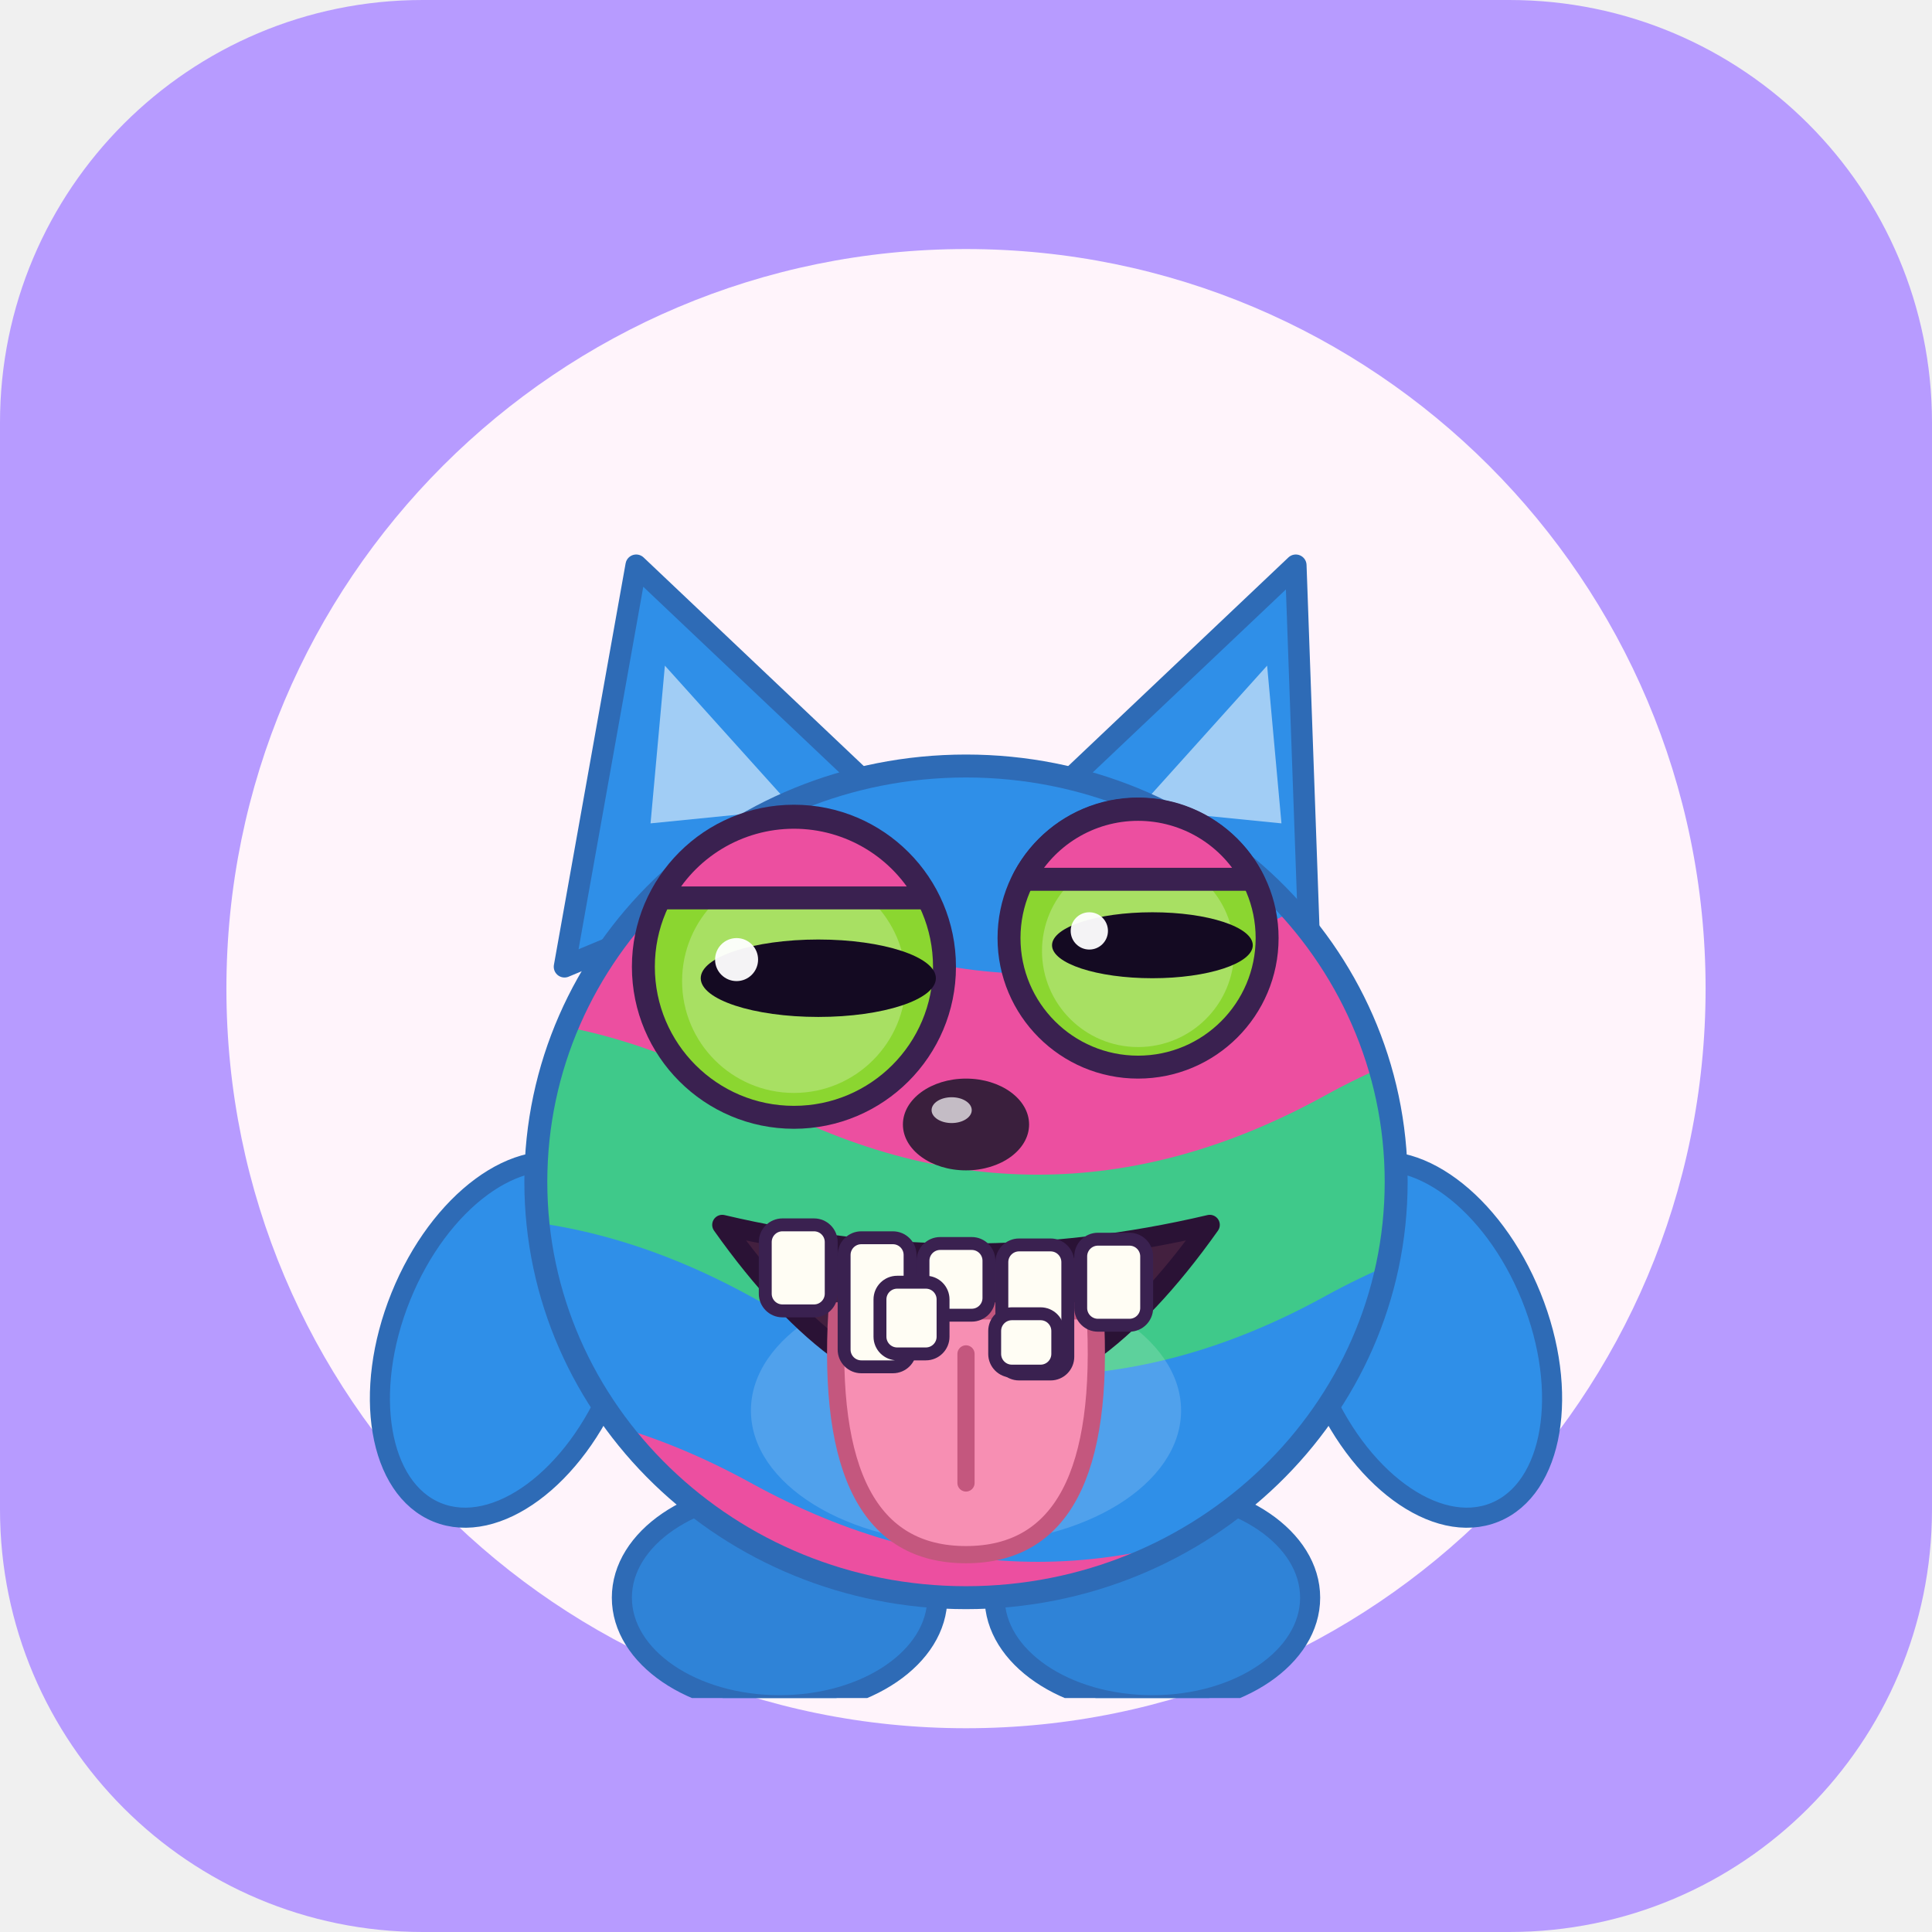
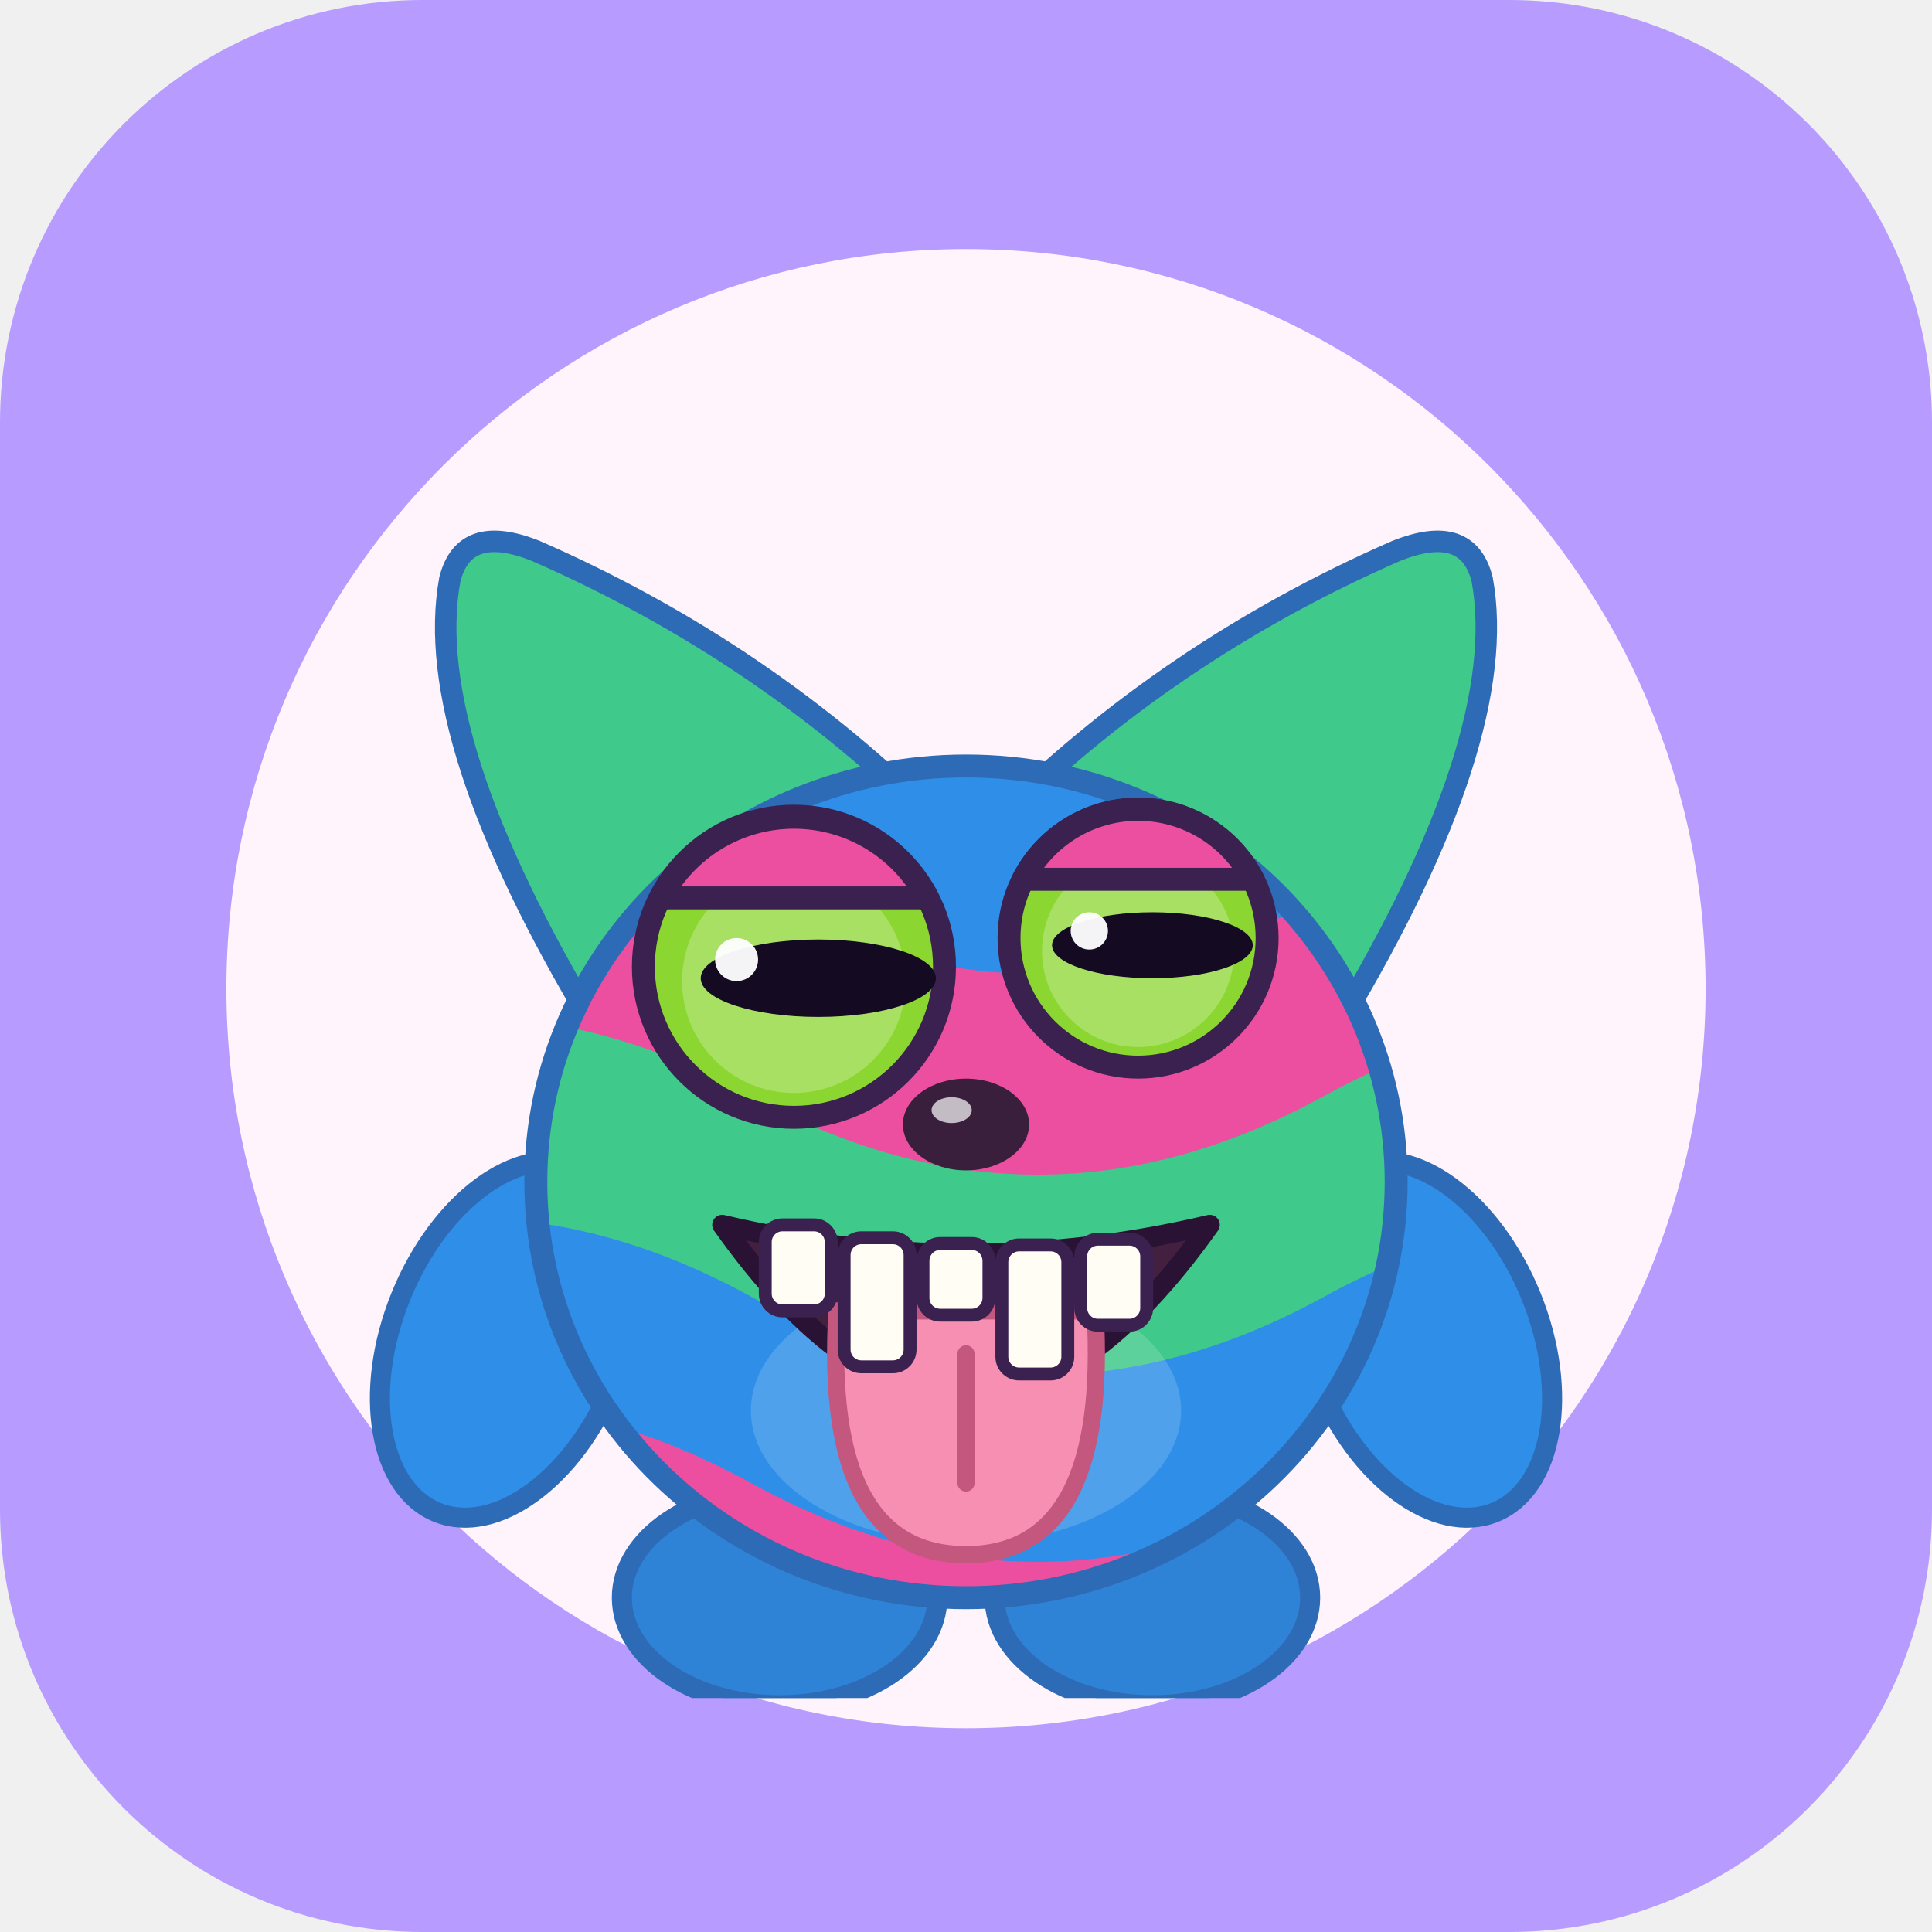
<svg xmlns="http://www.w3.org/2000/svg" viewBox="0 0 512 512">
  <rect width="512" height="512" rx="112" fill="#b79bff" />
  <circle cx="256" cy="262" r="196" fill="#fff4fb" />
  <svg x="66" y="70" width="380" height="380" viewBox="0 0 100 100" role="img" aria-hidden="true">
    <g transform="translate(0.0 4.0) scale(1)">
      <ellipse cx="37" cy="89" rx="11" ry="7.5" fill="#2f83d7" stroke="#2e6bb6" stroke-width="1.4" />
      <ellipse cx="63" cy="89" rx="11" ry="7.5" fill="#2f83d7" stroke="#2e6bb6" stroke-width="1.4" />
      <ellipse cx="18" cy="71" rx="8" ry="13" transform="rotate(22 18 71)" fill="#2f8fe8" stroke="#2e6bb6" stroke-width="1.4" />
      <ellipse cx="82" cy="71" rx="8" ry="13" transform="rotate(-22 82 71)" fill="#2f8fe8" stroke="#2e6bb6" stroke-width="1.4" />
-       <path d="M22 45 L27 17 L46 35Z" fill="#2f8fe8" stroke="#2e6bb6" stroke-width="1.5" stroke-linejoin="round" />
-       <path d="M74 45 L73 17 L54 35Z" fill="#2f8fe8" stroke="#2e6bb6" stroke-width="1.5" stroke-linejoin="round" />
-       <path d="M28 35 L29 24 L38 34Z M72 35 L71 24 L62 34Z" fill="#a1cdf5" />
+       <path d="M24 49 Q12 29 14 18 Q15 14 20 16 Q36 23 48 35Z" fill="#3fc98a" stroke="#2e6bb6" stroke-width="1.5" stroke-linejoin="round" />
+       <path d="M76 49 Q88 29 86 18 Q85 14 80 16 Q64 23 52 35Z" fill="#3fc98a" stroke="#2e6bb6" stroke-width="1.5" stroke-linejoin="round" />
      <clipPath id="t16">
        <path d="M20 60A30 29 0 1 1 80 60A30 29 0 1 1 20 60Z" />
      </clipPath>
      <path d="M20 60A30 29 0 1 1 80 60A30 29 0 1 1 20 60Z" fill="#2f8fe8" />
      <g clip-path="url(#t16)">
        <path d="M-5 40 Q15 29 35 40 T75 40 T115 40 V110 H-5Z" fill="#ec4fa0" />
        <path d="M-5 54 Q15 43 35 54 T75 54 T115 54 V110 H-5Z" fill="#3fc98a" />
        <path d="M-5 68 Q15 57 35 68 T75 68 T115 68 V110 H-5Z" fill="#2f8fe8" />
        <path d="M-5 81 Q15 70 35 81 T75 81 T115 81 V110 H-5Z" fill="#ec4fa0" />
      </g>
      <path d="M20 60A30 29 0 1 1 80 60A30 29 0 1 1 20 60Z" fill="none" stroke="#2e6bb6" stroke-width="1.6" />
      <ellipse cx="50" cy="75.95" rx="15" ry="9.28" fill="#fff" opacity=".16" />
      <circle cx="38" cy="45" r="10.5" fill="#8bd630" stroke="#3a2150" stroke-width="1.6" />
      <circle cx="38" cy="46.0" r="7.8" fill="#bfe88d" opacity=".55" />
      <g class="pupil" style="animation-delay:-2.0s">
        <ellipse cx="39.7" cy="45.8" rx="8.2" ry="2.7" fill="#140a22" />
        <circle cx="34.0" cy="44.5" r="1.5" fill="#fff" opacity=".95" />
      </g>
      <path d="M28.7 40.2 A10.5 10.5 0 0 1 47.3 40.2Z" fill="#ec4fa0" stroke="#3a2150" stroke-width="1.6" stroke-linejoin="round" />
      <circle cx="62" cy="43" r="9" fill="#8bd630" stroke="#3a2150" stroke-width="1.6" />
      <circle cx="62" cy="43.9" r="6.7" fill="#bfe88d" opacity=".55" />
      <g class="pupil" style="animation-delay:-3.5s">
        <ellipse cx="63.0" cy="43.5" rx="7.0" ry="2.3" fill="#140a22" />
        <circle cx="58.6" cy="42.5" r="1.3" fill="#fff" opacity=".95" />
      </g>
      <path d="M54.0 38.9 A9 9 0 0 1 70.0 38.9Z" fill="#ec4fa0" stroke="#3a2150" stroke-width="1.6" stroke-linejoin="round" />
      <ellipse cx="50" cy="56" rx="4.4" ry="3.2" fill="#3a1f3d" />
      <ellipse cx="49" cy="55" rx="1.4" ry=".9" fill="#fff" opacity=".7" />
      <path d="M33 63 Q50 67 67 63 Q50 87 33 63Z" fill="#43203f" stroke="#2a1235" stroke-width="1.4" stroke-linejoin="round" />
      <path d="M41 69 Q40 86 50 86 Q60 86 59 69Z" fill="#f78fb3" stroke="#c4577e" stroke-width="1.2" />
      <path d="M50 72 V81" stroke="#c4577e" stroke-width="1.2" stroke-linecap="round" />
      <rect x="36" y="63.0" width="4.6" height="6" rx="1.2" fill="#fffdf4" stroke="#3a2150" stroke-width=".9" />
      <rect x="41.5" y="63.9" width="4.6" height="9" rx="1.2" fill="#fffdf4" stroke="#3a2150" stroke-width=".9" />
      <rect x="47" y="64.3" width="4.6" height="5" rx="1.2" fill="#fffdf4" stroke="#3a2150" stroke-width=".9" />
      <rect x="52.5" y="64.4" width="4.6" height="9" rx="1.2" fill="#fffdf4" stroke="#3a2150" stroke-width=".9" />
      <rect x="58" y="64.0" width="4.6" height="6" rx="1.2" fill="#fffdf4" stroke="#3a2150" stroke-width=".9" />
-       <rect x="44" y="67.0" width="4.4" height="5" rx="1.2" fill="#fffdf4" stroke="#3a2150" stroke-width=".9" />
-       <rect x="52" y="69.2" width="4.4" height="4" rx="1.2" fill="#fffdf4" stroke="#3a2150" stroke-width=".9" />
    </g>
  </svg>
</svg>
